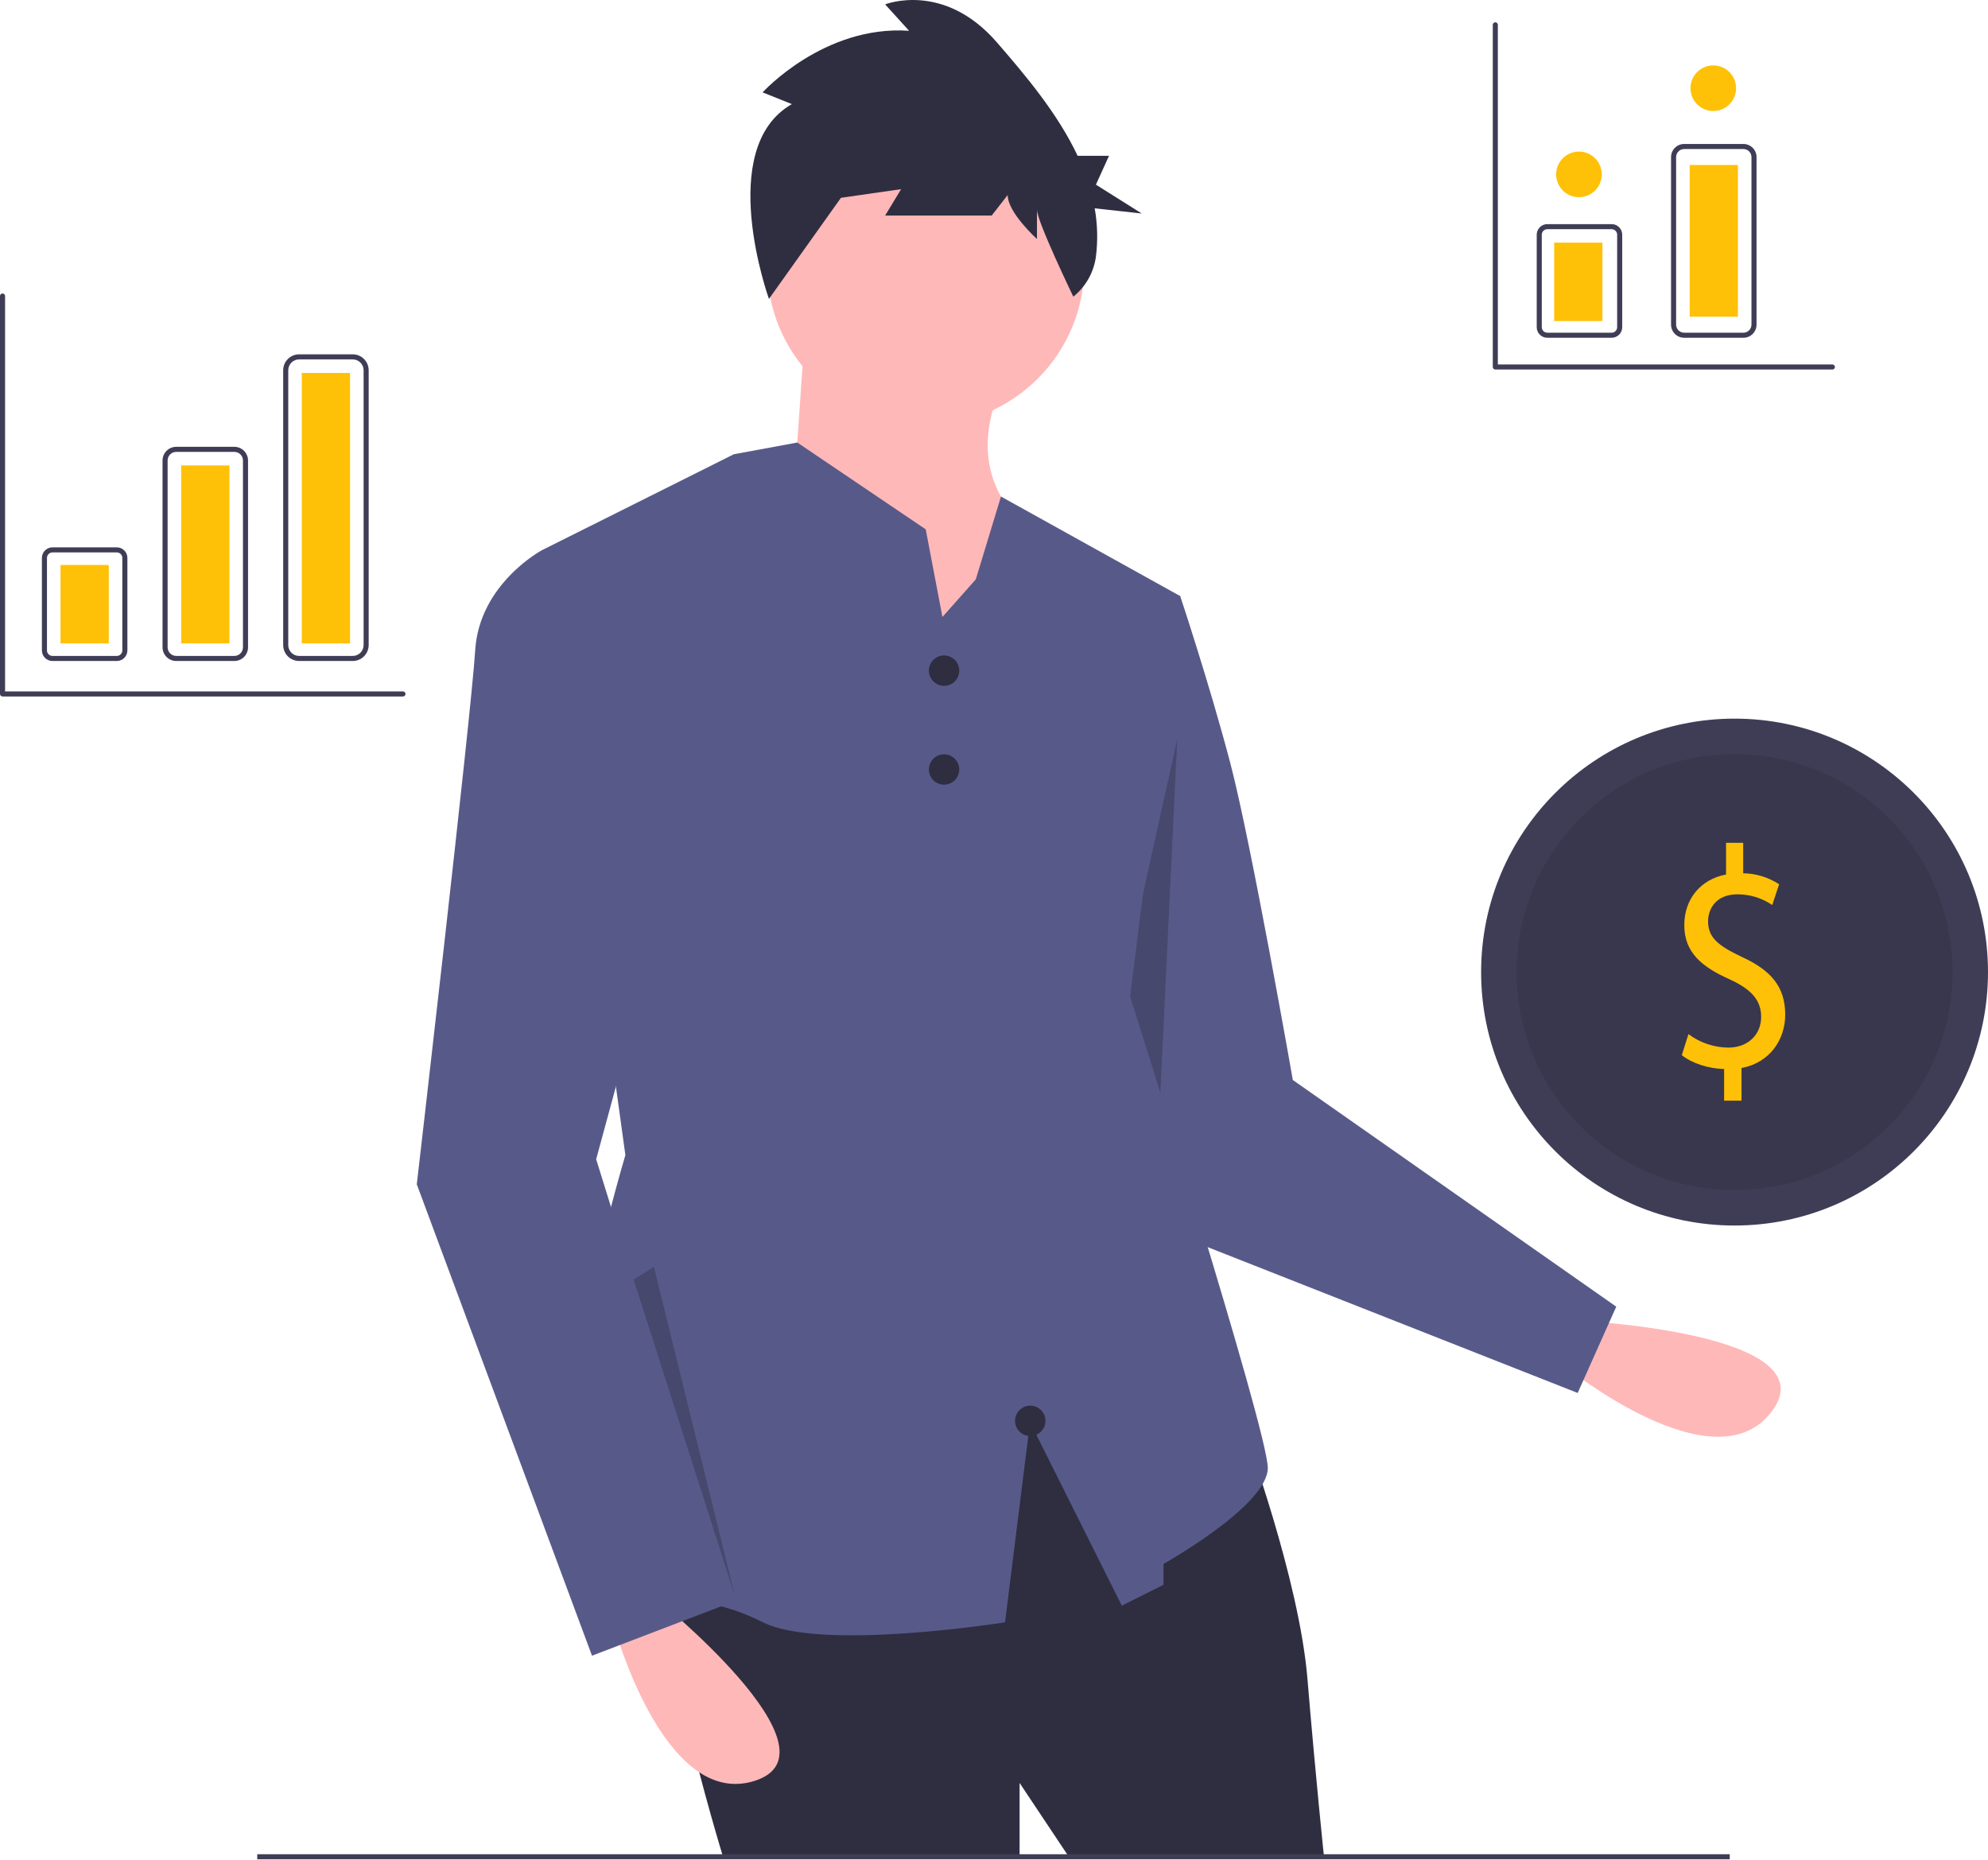
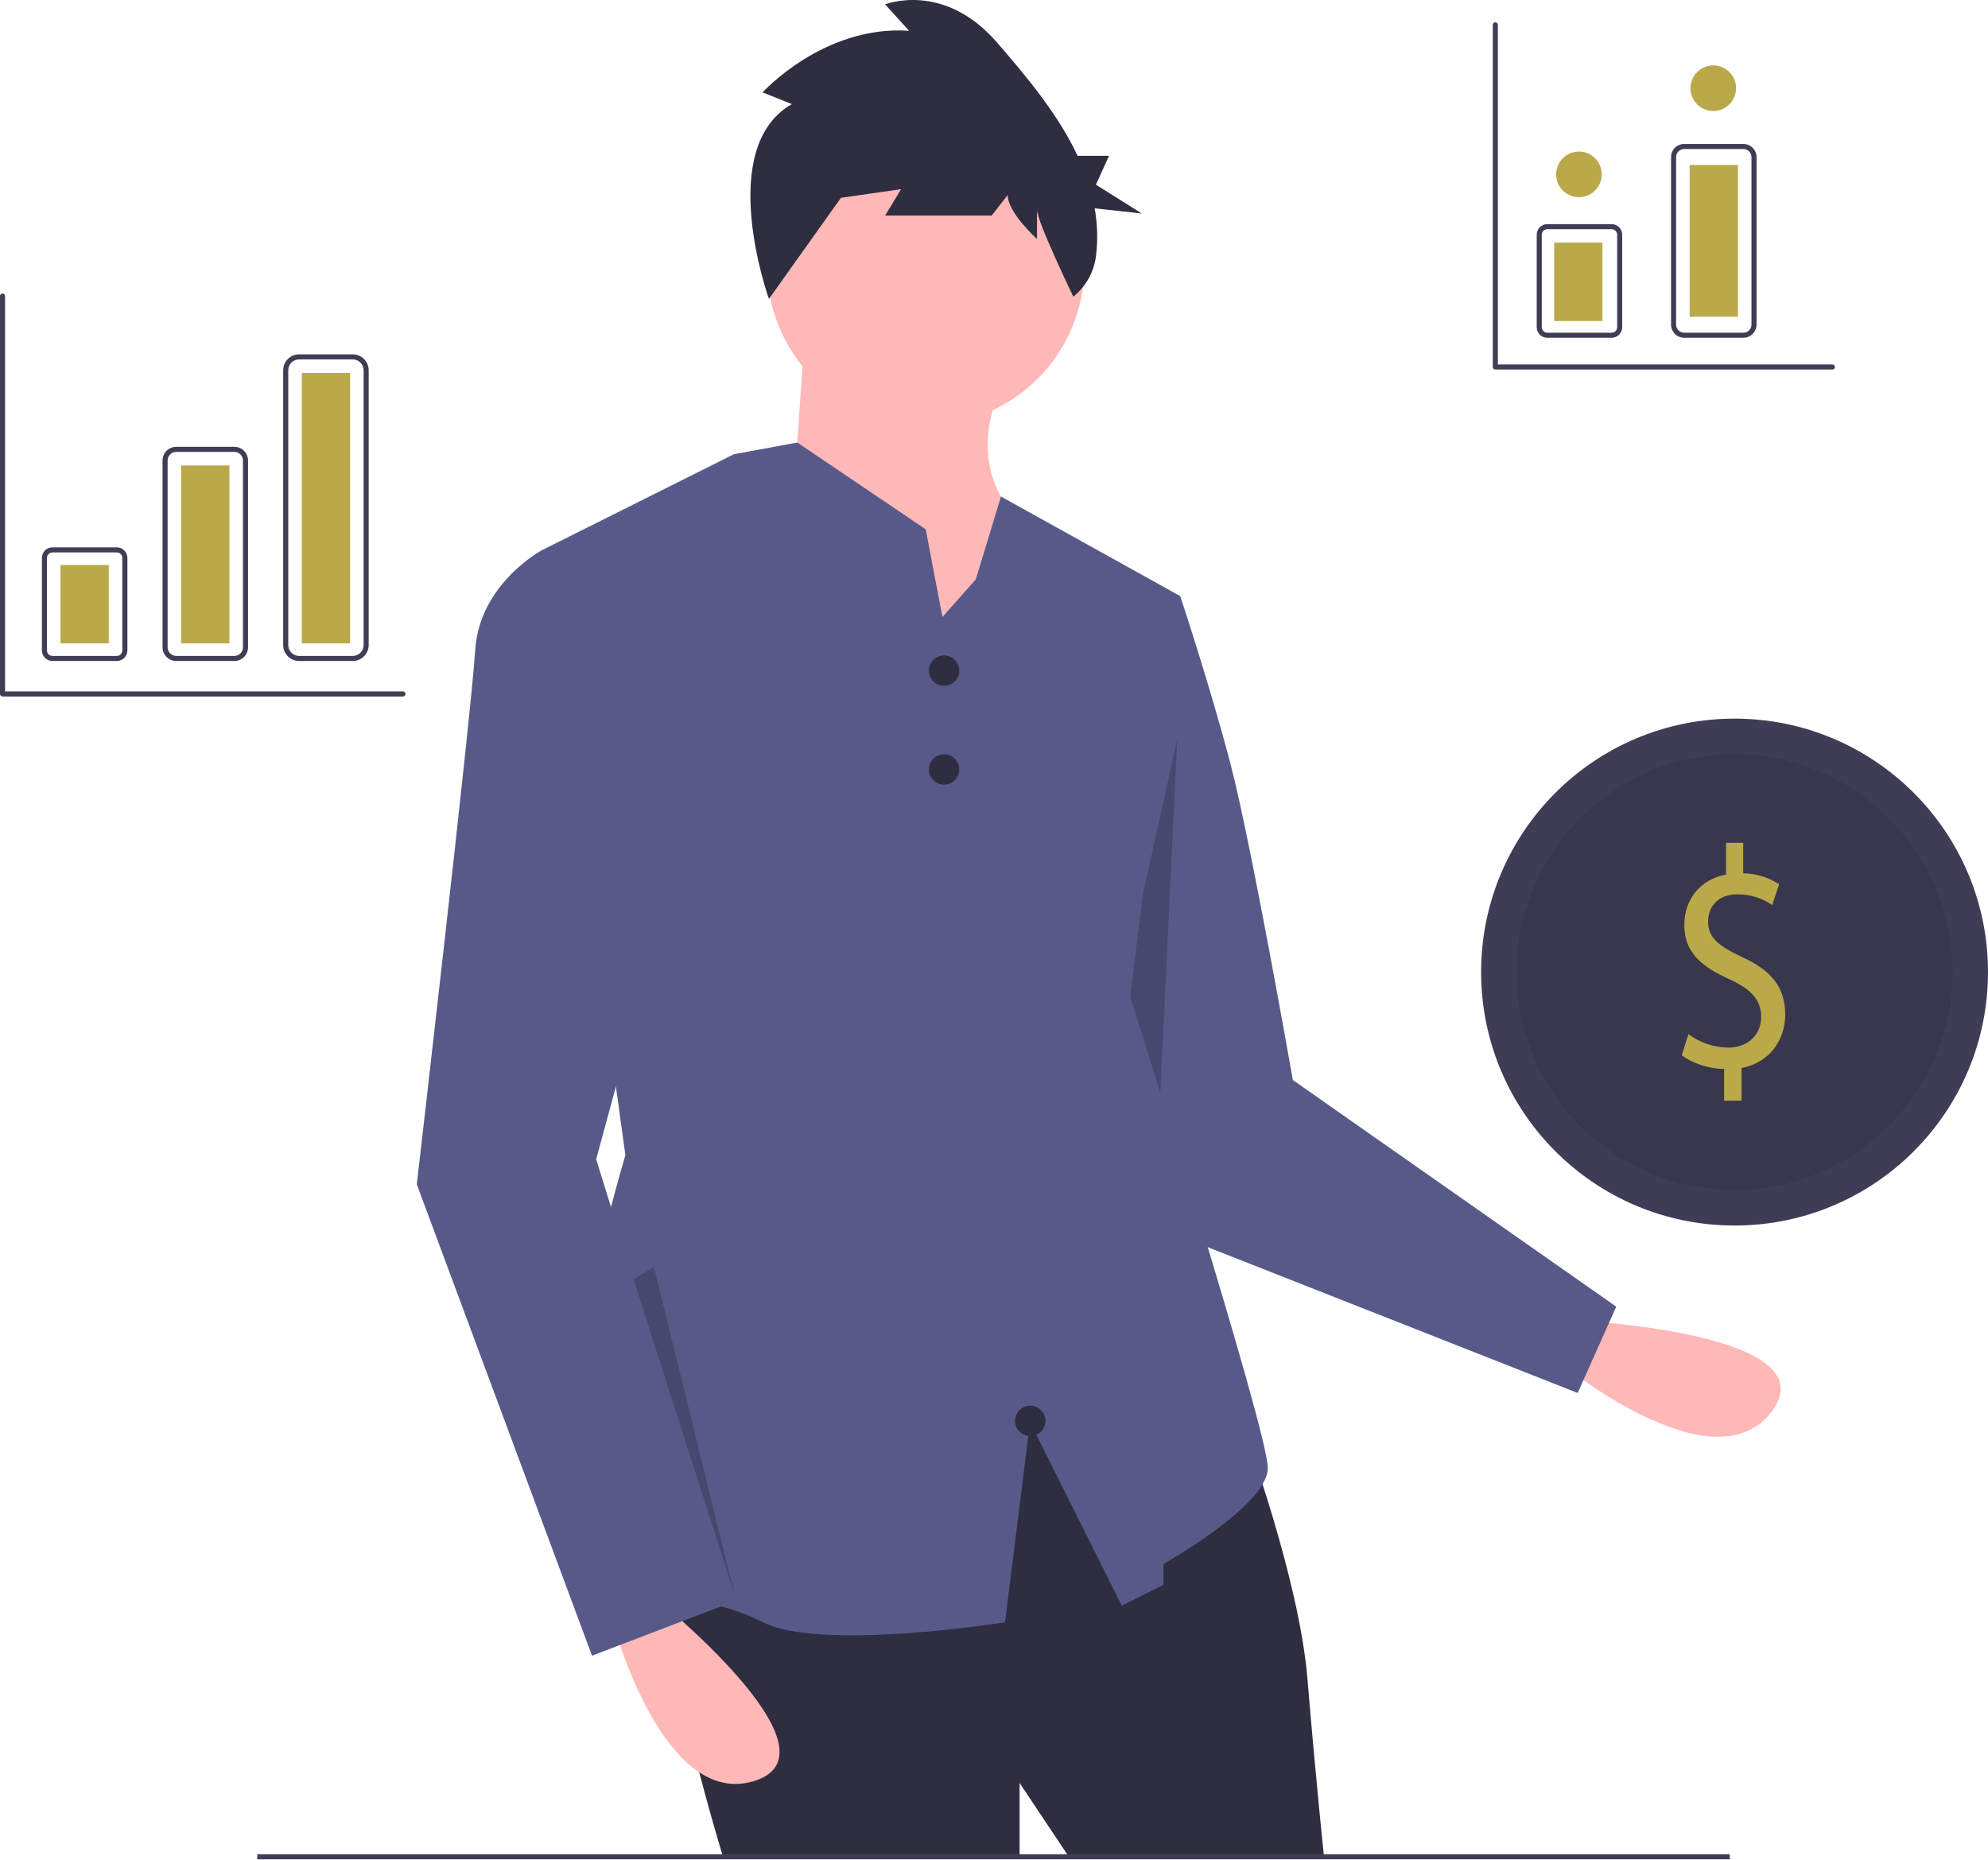
<svg xmlns="http://www.w3.org/2000/svg" id="aadec279-818b-408a-a9a2-133d1084e5d4" data-name="Layer 1" width="784.398" height="733.607" viewBox="0 0 784.398 733.607">
  <path d="M832.546,604.415s97.041,5.017,74.438,35.565-81.995-17.92-81.995-17.92Z" transform="translate(-207.8012 -83.1967)" fill="#ffb8b8" />
  <path d="M653.717,313.448l19.752,4.938s11.522,34.566,19.752,65.84S717.911,509.323,717.911,509.323L845.521,598.756,830.301,632.803l-170-67L622.443,417.147Z" transform="translate(-207.8012 -83.1967)" fill="#575a89" />
  <polygon points="464.5 291.607 457.138 445.772 472.5 491.607 427.5 458.607 464.5 291.607" opacity="0.2" />
  <path d="M698.982,648.411s21.398,57.61,24.69,97.114,6.584,70.778,6.584,70.778H629.85l-19.752-29.628V816.303H493.231S460.311,709.313,473.479,696.145s138.265-69.132,138.265-69.132Z" transform="translate(-207.8012 -83.1967)" fill="#2f2e41" />
  <rect x="101.5" y="731.607" width="581" height="2" fill="#3f3d56" />
  <circle cx="365.261" cy="105.155" r="62.548" fill="#ffb8b8" />
  <path d="M525.328,214.688l-4.938,72.424,62.548,83.946L614.213,292.05s-27.982-18.106-11.522-55.964Z" transform="translate(-207.8012 -83.1967)" fill="#ffb8b8" />
  <path d="M708.031,662.4c0,14.82-41.15,37.86-41.15,37.86v8.23l-16.46,8.23-36.21-72.42-9.87,79s-72.43,11.53-95.47,0c-23.05-11.52-34.57-6.58-67.49-18.1s13.17-166.25,13.17-166.25l-32.92-238.67,71.92-35.96,3.79-1.9,9.89-1.82,15.16-2.8,50.67,34.25,4.08,21.4,2.51,13.17,13.16-14.82,9.94-32.69,70.72,39.28-19.75,158.01S708.031,647.59,708.031,662.4Z" transform="translate(-207.8012 -83.1967)" fill="#575a89" />
  <path d="M466.072,713.428s75.716,60.902,39.504,72.424-55.964-62.548-55.964-62.548Z" transform="translate(-207.8012 -83.1967)" fill="#ffb8b8" />
  <path d="M438.09,303.572l-16.46-3.292s-24.69,13.168-26.336,39.504-23.044,210.689-23.044,210.689l69.132,185.999,55.964-21.398L443.028,540.597,484.178,389.164Z" transform="translate(-207.8012 -83.1967)" fill="#575a89" />
  <circle cx="372.5" cy="264.607" r="6" fill="#2f2e41" />
  <circle cx="372.5" cy="303.607" r="6" fill="#2f2e41" />
  <circle cx="406.5" cy="560.607" r="6" fill="#2f2e41" />
  <path d="M520.254,124.274l-11.562-4.629S532.867,93.028,566.503,95.343L557.043,84.928s23.125-9.258,44.147,15.044c11.051,12.775,23.837,27.791,31.808,44.707h12.383l-5.168,11.379,18.088,11.379-18.566-2.044a63.589,63.589,0,0,1,.504,18.875,24.421,24.421,0,0,1-8.943,15.976h0S616.957,170.563,616.957,165.934v11.572s-11.562-10.415-11.562-17.358l-6.307,8.101H557.043l6.307-10.415L539.174,161.305l9.46-12.73-37.431,52.565S489.771,141.632,520.254,124.274Z" transform="translate(-207.8012 -83.1967)" fill="#2f2e41" />
  <circle cx="684.398" cy="383.545" r="100" fill="#3f3d56" />
  <circle cx="684.398" cy="383.545" r="86" opacity="0.1" />
-   <path d="M888.078,517.49V504.973c-6.327-.123-12.873-2.355-16.691-5.453l2.618-8.303a26.681,26.681,0,0,0,15.709,5.329c7.746,0,12.982-5.081,12.982-12.145,0-6.816-4.255-11.03-12.328-14.748-11.128-4.957-18-10.658-18-21.44,0-10.287,6.437-18.094,16.473-19.953V415.742h6.764v12.021a26.543,26.543,0,0,1,14.182,4.337l-2.728,8.18a24.107,24.107,0,0,0-13.746-4.214c-8.4,0-11.564,5.701-11.564,10.658,0,6.444,4.036,9.666,13.528,14.128,11.236,5.205,16.909,11.649,16.909,22.679,0,9.79-6,18.962-17.237,21.068v12.89Z" transform="translate(-207.8012 -83.1967)" fill="#ffc107" />
+   <path d="M888.078,517.49V504.973c-6.327-.123-12.873-2.355-16.691-5.453l2.618-8.303a26.681,26.681,0,0,0,15.709,5.329c7.746,0,12.982-5.081,12.982-12.145,0-6.816-4.255-11.03-12.328-14.748-11.128-4.957-18-10.658-18-21.44,0-10.287,6.437-18.094,16.473-19.953V415.742h6.764v12.021a26.543,26.543,0,0,1,14.182,4.337l-2.728,8.18a24.107,24.107,0,0,0-13.746-4.214c-8.4,0-11.564,5.701-11.564,10.658,0,6.444,4.036,9.666,13.528,14.128,11.236,5.205,16.909,11.649,16.909,22.679,0,9.79-6,18.962-17.237,21.068v12.89Z" transform="translate(-207.8012 -83.1967)" fill="#baa949" />
  <polygon points="250.005 504.87 290 629.803 258 499.803 250.005 504.87" opacity="0.2" />
  <path d="M253.894,344H228.508a4.178,4.178,0,0,1-4.173-4.173V303.334a4.178,4.178,0,0,1,4.173-4.173h25.387a4.178,4.178,0,0,1,4.173,4.173v36.493A4.178,4.178,0,0,1,253.894,344Zm-25.387-42.84a2.176,2.176,0,0,0-2.173,2.173v36.493A2.176,2.176,0,0,0,228.508,342h25.387a2.176,2.176,0,0,0,2.173-2.173V303.334a2.176,2.176,0,0,0-2.173-2.173Z" transform="translate(-207.8012 -83.1967)" fill="#3f3d56" />
  <path d="M300.264,344H277.338a5.41,5.41,0,0,1-5.404-5.404V264.897a5.41,5.41,0,0,1,5.404-5.404h22.926a5.41,5.41,0,0,1,5.404,5.404v73.699A5.41,5.41,0,0,1,300.264,344Zm-22.926-82.507a3.408,3.408,0,0,0-3.404,3.404v73.699A3.408,3.408,0,0,0,277.338,342h22.926a3.408,3.408,0,0,0,3.404-3.404V264.897a3.408,3.408,0,0,0-3.404-3.404Z" transform="translate(-207.8012 -83.1967)" fill="#3f3d56" />
  <path d="M346.979,344H325.824a6.296,6.296,0,0,1-6.289-6.289V229.289A6.296,6.296,0,0,1,325.824,223h21.155a6.296,6.296,0,0,1,6.289,6.289V337.711A6.296,6.296,0,0,1,346.979,344ZM325.824,225a4.294,4.294,0,0,0-4.289,4.289V337.711A4.294,4.294,0,0,0,325.824,342h21.155a4.294,4.294,0,0,0,4.289-4.289V229.289A4.294,4.294,0,0,0,346.979,225Z" transform="translate(-207.8012 -83.1967)" fill="#3f3d56" />
-   <rect x="23.88" y="222.913" width="19.04" height="30.94" fill="#ffc107" />
-   <rect x="71.48" y="183.643" width="19.04" height="70.21" fill="#ffc107" />
-   <rect x="119.08" y="147.15" width="19.04" height="106.703" fill="#ffc107" />
+   <rect x="23.88" y="222.913" width="19.04" height="30.94" fill="#baa949" />
+   <rect x="71.48" y="183.643" width="19.04" height="70.21" fill="#baa949" />
+   <rect x="119.08" y="147.15" width="19.04" height="106.703" fill="#baa949" />
  <path d="M930.801,229h-133a1.0 1,0,0,1-1-1V93a1,1,0,0,1,2,0V227h132a1,1,0,0,1,0,2Z" transform="translate(-207.8012 -83.1967)" fill="#3f3d56" />
  <path d="M366.801,358h-158a1.0 1,0,0,1-1-1V200a1,1,0,0,1,2,0V356h157a1,1,0,0,1,0,2Z" transform="translate(-207.8012 -83.1967)" fill="#3f3d56" />
  <path d="M843.7,216.467H818.313a4.178,4.178,0,0,1-4.174-4.173V175.801a4.178,4.178,0,0,1,4.174-4.173h25.387a4.178,4.178,0,0,1,4.173,4.173V212.294A4.178,4.178,0,0,1,843.7,216.467ZM818.313,173.627a2.176,2.176,0,0,0-2.174,2.173V212.294a2.176,2.176,0,0,0,2.174,2.173h25.387a2.176,2.176,0,0,0,2.173-2.173V175.801a2.176,2.176,0,0,0-2.173-2.173Z" transform="translate(-207.8012 -83.1967)" fill="#3f3d56" />
  <path d="M895.689,216.467H872.323a5.19,5.19,0,0,1-5.184-5.184V145.184A5.189,5.189,0,0,1,872.323,140h23.366a5.189,5.189,0,0,1,5.184,5.184V211.283A5.19,5.19,0,0,1,895.689,216.467ZM872.323,142a3.187,3.187,0,0,0-3.184,3.184V211.283a3.187,3.187,0,0,0,3.184,3.184h23.366a3.187,3.187,0,0,0,3.184-3.184V145.184A3.187,3.187,0,0,0,895.689,142Z" transform="translate(-207.8012 -83.1967)" fill="#3f3d56" />
-   <rect x="613.228" y="95.727" width="19.04" height="30.94" fill="#ffc107" />
-   <rect x="666.685" y="65.105" width="19.04" height="59.864" fill="#ffc107" />
-   <circle cx="623" cy="68.803" r="9" fill="#ffc107" />
-   <circle cx="676" cy="34.803" r="9" fill="#ffc107" />
+   <rect x="613.228" y="95.727" width="19.04" height="30.94" fill="#baa949" />
+   <rect x="666.685" y="65.105" width="19.04" height="59.864" fill="#baa949" />
+   <circle cx="623" cy="68.803" r="9" fill="#baa949" />
+   <circle cx="676" cy="34.803" r="9" fill="#baa949" />
</svg>
